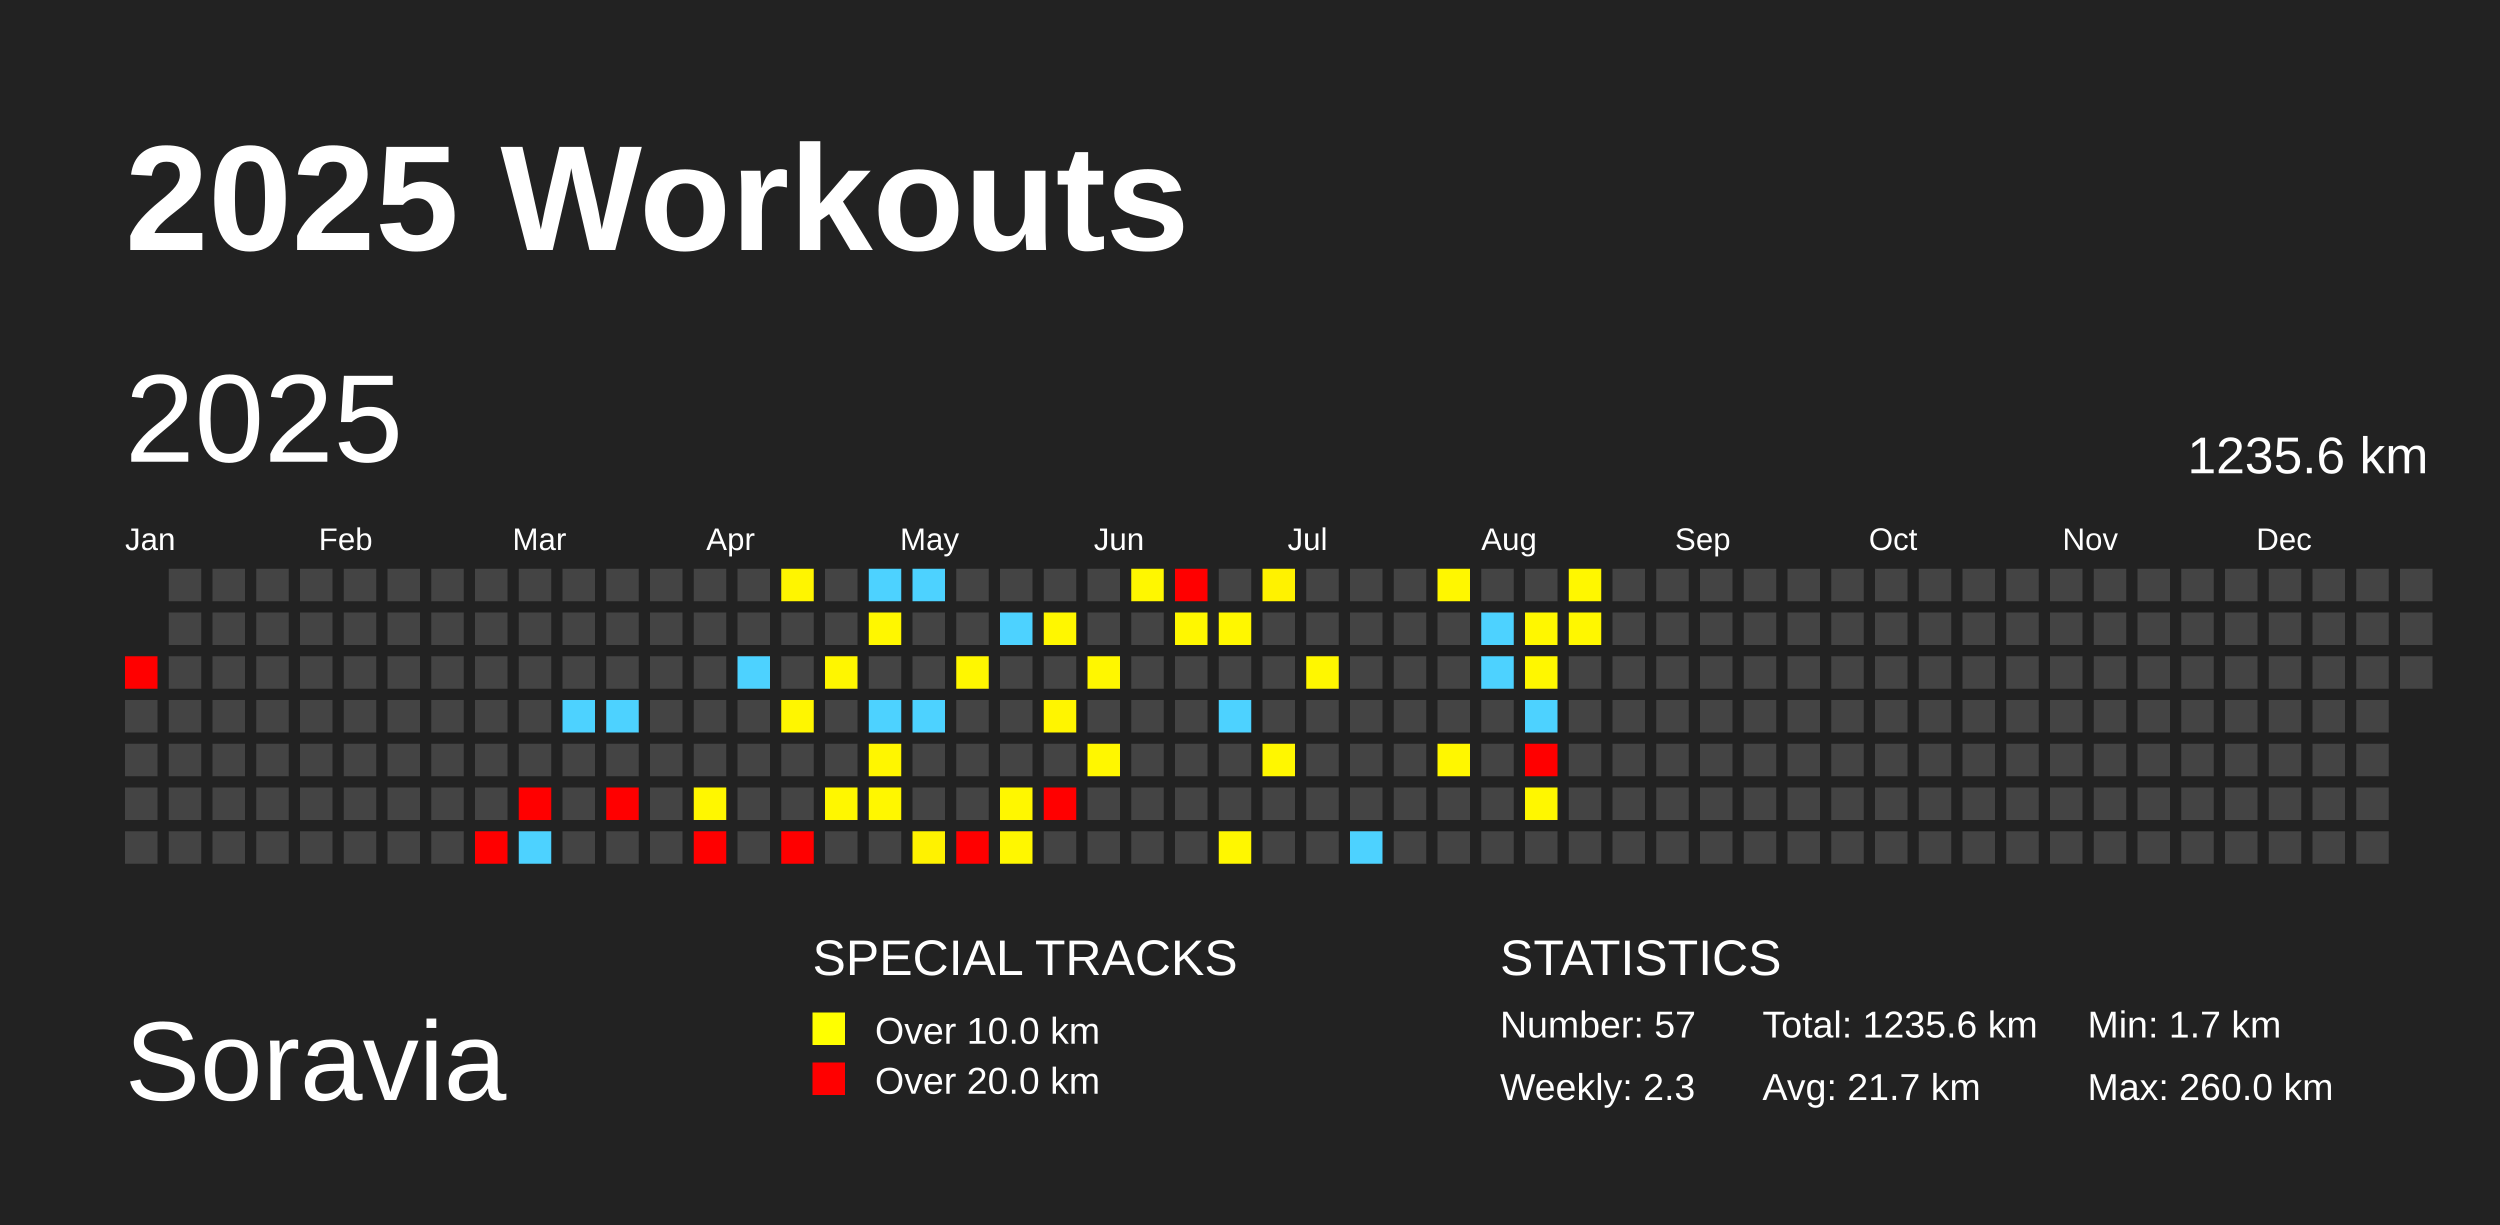
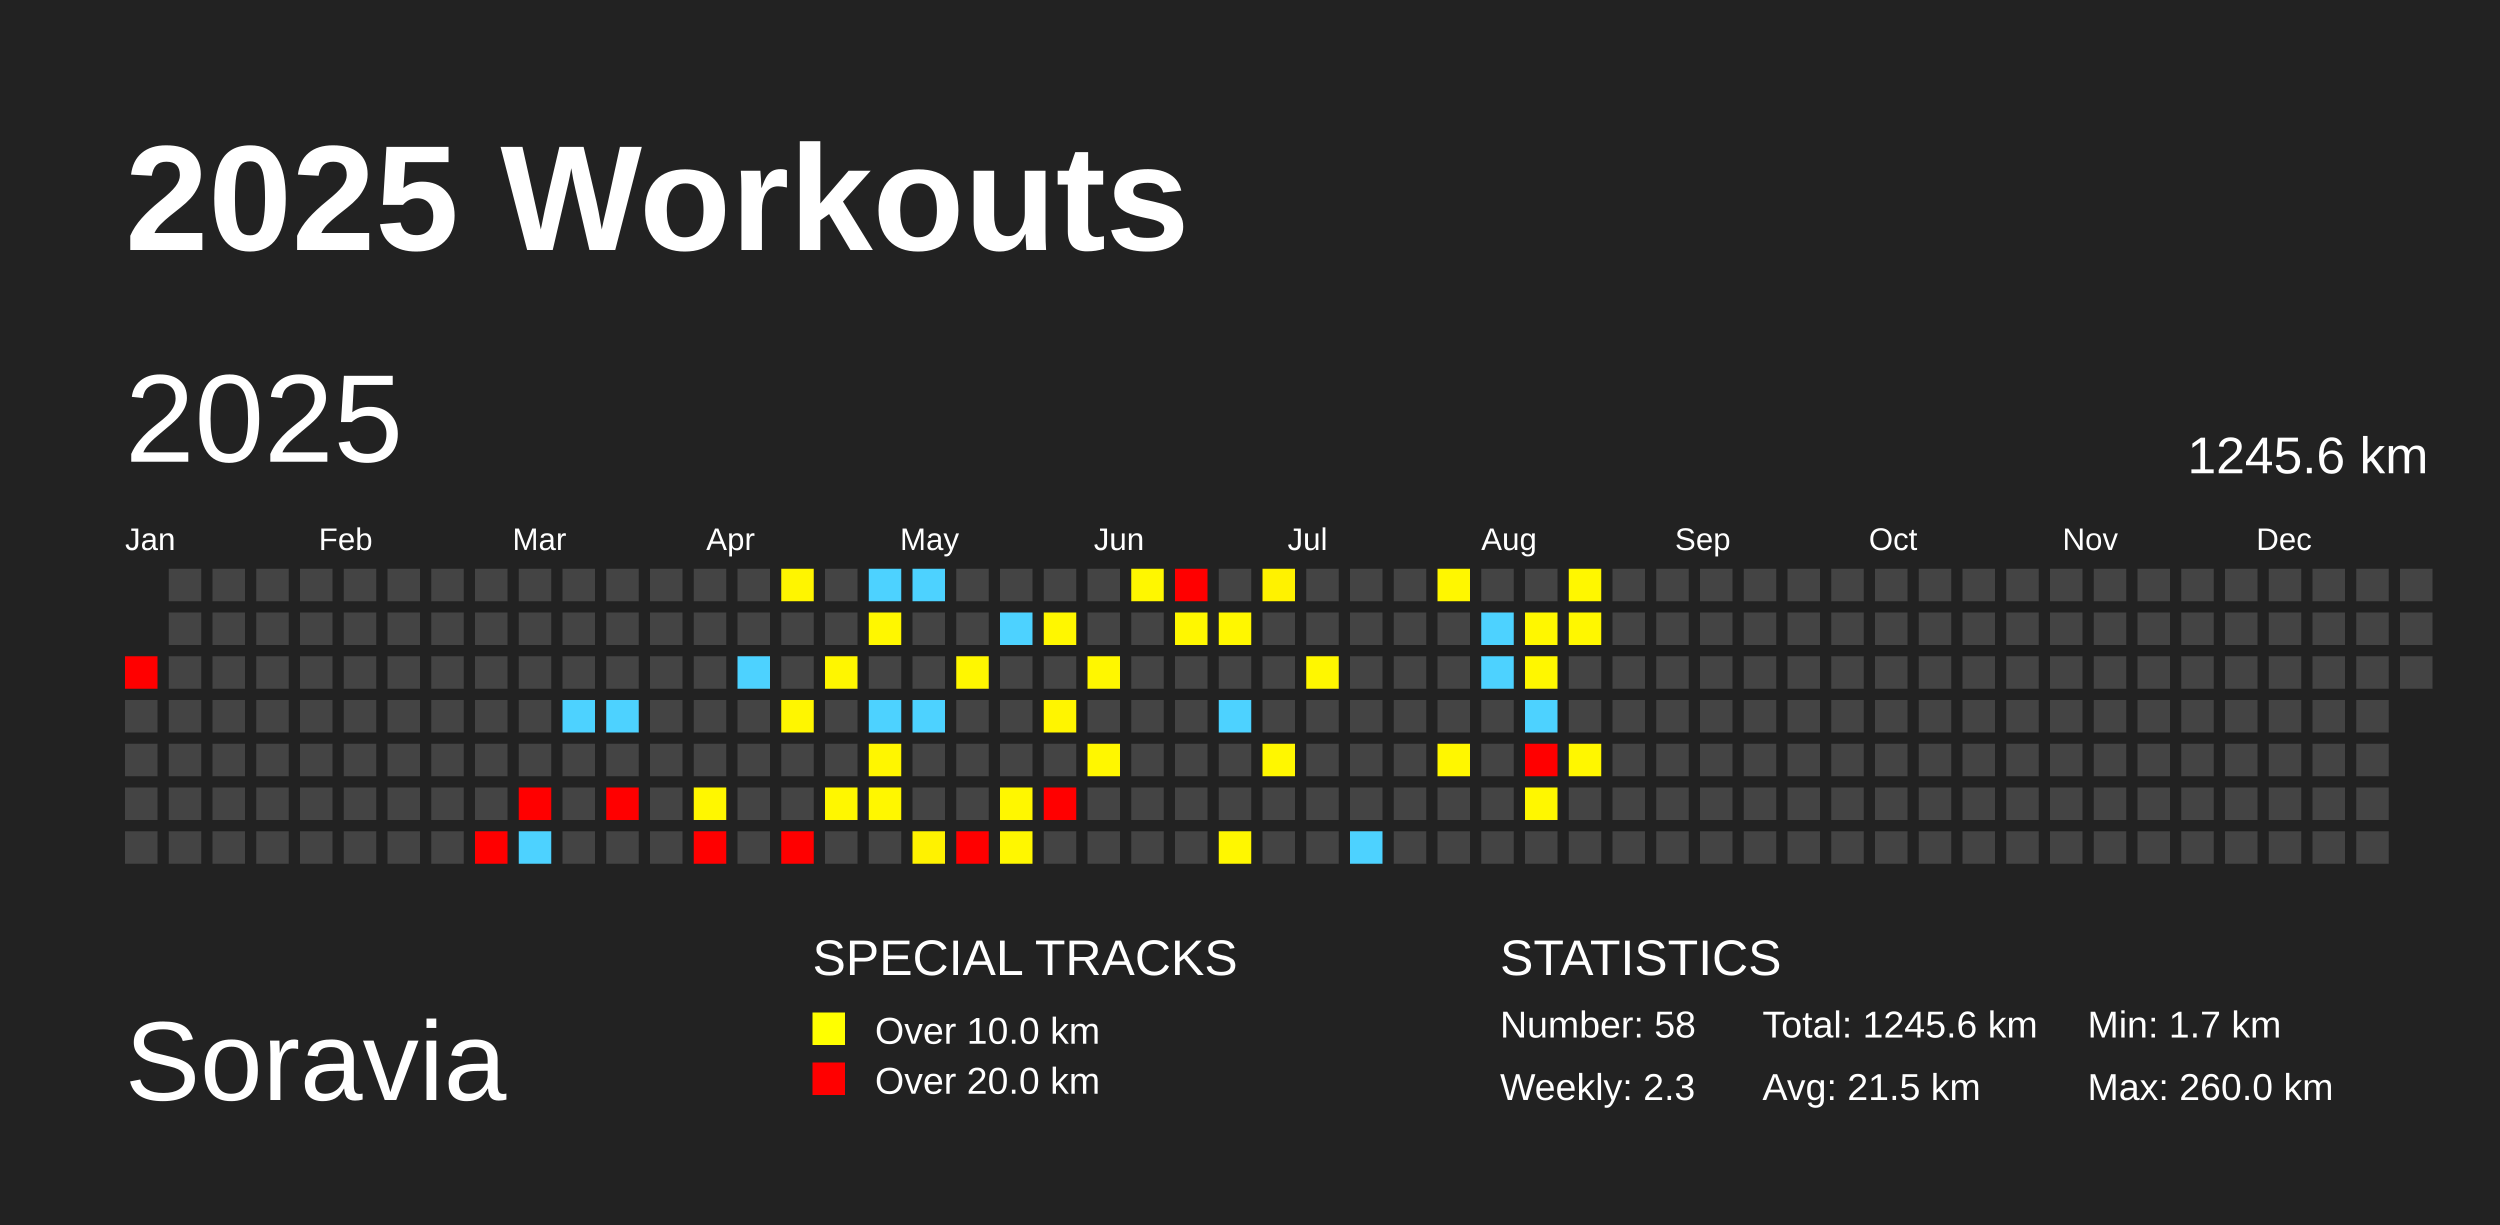
<svg xmlns="http://www.w3.org/2000/svg" baseProfile="full" height="98mm" version="1.1" viewBox="0,0,200,98" width="200mm">
  <defs />
  <rect fill="#222222" height="98" width="200" x="0" y="0" />
  <text fill="#FFFFFF" style="font-size:12px; font-family:Arial; font-weight:bold;" x="10" y="20">2025 Workouts</text>
  <text fill="#FFFFFF" style="font-size:9px; font-family:Arial" x="10" y="88">Soravia</text>
  <text fill="#FFFFFF" style="font-size:4px; font-family:Arial" x="65" y="78">SPECIAL TRACKS</text>
  <rect fill="yellow" height="2.6" width="2.6" x="65" y="81" />
  <text fill="#FFFFFF" style="font-size:3px; font-family:Arial" x="70" y="83.5">Over 10.0 km</text>
  <rect fill="red" height="2.6" width="2.6" x="65" y="85" />
  <text fill="#FFFFFF" style="font-size:3px; font-family:Arial" x="70" y="87.5">Over 20.0 km</text>
  <text fill="#FFFFFF" style="font-size:4px; font-family:Arial" x="120" y="78">STATISTICS</text>
-   <text fill="#FFFFFF" style="font-size:3px; font-family:Arial" x="120" y="83">Number: 57</text>
+   <text fill="#FFFFFF" style="font-size:3px; font-family:Arial" x="120" y="83">Number: 58</text>
  <text fill="#FFFFFF" style="font-size:3px; font-family:Arial" x="120" y="88">Weekly: 2.3</text>
-   <text fill="#FFFFFF" style="font-size:3px; font-family:Arial" x="141" y="83">Total: 1235.6 km</text>
-   <text fill="#FFFFFF" style="font-size:3px; font-family:Arial" x="141" y="88">Avg: 21.7 km</text>
+   <text fill="#FFFFFF" style="font-size:3px; font-family:Arial" x="141" y="83">Total: 1245.6 km</text>
+   <text fill="#FFFFFF" style="font-size:3px; font-family:Arial" x="141" y="88">Avg: 21.5 km</text>
  <text fill="#FFFFFF" style="font-size:3px; font-family:Arial" x="167" y="83">Min: 1.7 km</text>
  <text fill="#FFFFFF" style="font-size:3px; font-family:Arial" x="167" y="88">Max: 260.0 km</text>
  <text dominant-baseline="hanging" fill="#FFFFFF" style="font-size:10.0px; font-family:Arial;" x="10" y="30">2025</text>
-   <text dominant-baseline="hanging" fill="#FFFFFF" style="font-size:4.125px; font-family:Arial;" x="175" y="35">1235.6 km</text>
+   <text dominant-baseline="hanging" fill="#FFFFFF" style="font-size:4.125px; font-family:Arial;" x="175" y="35">1245.6 km</text>
  <text fill="#FFFFFF" style="font-size:2.5px; font-family:Arial" x="10.0" y="44">Jan</text>
  <text fill="#FFFFFF" style="font-size:2.5px; font-family:Arial" x="25.5" y="44">Feb</text>
  <text fill="#FFFFFF" style="font-size:2.5px; font-family:Arial" x="41.0" y="44">Mar</text>
  <text fill="#FFFFFF" style="font-size:2.5px; font-family:Arial" x="56.5" y="44">Apr</text>
  <text fill="#FFFFFF" style="font-size:2.5px; font-family:Arial" x="72.0" y="44">May</text>
  <text fill="#FFFFFF" style="font-size:2.5px; font-family:Arial" x="87.5" y="44">Jun</text>
  <text fill="#FFFFFF" style="font-size:2.5px; font-family:Arial" x="103.0" y="44">Jul</text>
  <text fill="#FFFFFF" style="font-size:2.5px; font-family:Arial" x="118.5" y="44">Aug</text>
  <text fill="#FFFFFF" style="font-size:2.5px; font-family:Arial" x="134.0" y="44">Sep</text>
  <text fill="#FFFFFF" style="font-size:2.5px; font-family:Arial" x="149.5" y="44">Oct</text>
  <text fill="#FFFFFF" style="font-size:2.5px; font-family:Arial" x="165.0" y="44">Nov</text>
  <text fill="#FFFFFF" style="font-size:2.5px; font-family:Arial" x="180.5" y="44">Dec</text>
  <rect fill="red" height="2.6" width="2.6" x="10.0" y="52.5" />
  <rect fill="#444444" height="2.6" width="2.6" x="10.0" y="56.0" />
  <rect fill="#444444" height="2.6" width="2.6" x="10.0" y="59.5" />
  <rect fill="#444444" height="2.6" width="2.6" x="10.0" y="63.0" />
  <rect fill="#444444" height="2.6" width="2.6" x="10.0" y="66.5" />
  <rect fill="#444444" height="2.6" width="2.6" x="13.5" y="45.5" />
  <rect fill="#444444" height="2.6" width="2.6" x="13.5" y="49.0" />
  <rect fill="#444444" height="2.6" width="2.6" x="13.5" y="52.5" />
  <rect fill="#444444" height="2.6" width="2.6" x="13.5" y="56.0" />
  <rect fill="#444444" height="2.6" width="2.6" x="13.5" y="59.5" />
  <rect fill="#444444" height="2.6" width="2.6" x="13.5" y="63.0" />
  <rect fill="#444444" height="2.6" width="2.6" x="13.5" y="66.5" />
  <rect fill="#444444" height="2.6" width="2.6" x="17.0" y="45.5" />
  <rect fill="#444444" height="2.6" width="2.6" x="17.0" y="49.0" />
  <rect fill="#444444" height="2.6" width="2.6" x="17.0" y="52.5" />
  <rect fill="#444444" height="2.6" width="2.6" x="17.0" y="56.0" />
  <rect fill="#444444" height="2.6" width="2.6" x="17.0" y="59.5" />
  <rect fill="#444444" height="2.6" width="2.6" x="17.0" y="63.0" />
  <rect fill="#444444" height="2.6" width="2.6" x="17.0" y="66.5" />
  <rect fill="#444444" height="2.6" width="2.6" x="20.5" y="45.5" />
  <rect fill="#444444" height="2.6" width="2.6" x="20.5" y="49.0" />
  <rect fill="#444444" height="2.6" width="2.6" x="20.5" y="52.5" />
  <rect fill="#444444" height="2.6" width="2.6" x="20.5" y="56.0" />
  <rect fill="#444444" height="2.6" width="2.6" x="20.5" y="59.5" />
  <rect fill="#444444" height="2.6" width="2.6" x="20.5" y="63.0" />
  <rect fill="#444444" height="2.6" width="2.6" x="20.5" y="66.5" />
  <rect fill="#444444" height="2.6" width="2.6" x="24.0" y="45.5" />
  <rect fill="#444444" height="2.6" width="2.6" x="24.0" y="49.0" />
  <rect fill="#444444" height="2.6" width="2.6" x="24.0" y="52.5" />
  <rect fill="#444444" height="2.6" width="2.6" x="24.0" y="56.0" />
  <rect fill="#444444" height="2.6" width="2.6" x="24.0" y="59.5" />
  <rect fill="#444444" height="2.6" width="2.6" x="24.0" y="63.0" />
  <rect fill="#444444" height="2.6" width="2.6" x="24.0" y="66.5" />
  <rect fill="#444444" height="2.6" width="2.6" x="27.5" y="45.5" />
  <rect fill="#444444" height="2.6" width="2.6" x="27.5" y="49.0" />
  <rect fill="#444444" height="2.6" width="2.6" x="27.5" y="52.5" />
  <rect fill="#444444" height="2.6" width="2.6" x="27.5" y="56.0" />
  <rect fill="#444444" height="2.6" width="2.6" x="27.5" y="59.5" />
  <rect fill="#444444" height="2.6" width="2.6" x="27.5" y="63.0" />
  <rect fill="#444444" height="2.6" width="2.6" x="27.5" y="66.5" />
  <rect fill="#444444" height="2.6" width="2.6" x="31.0" y="45.5" />
  <rect fill="#444444" height="2.6" width="2.6" x="31.0" y="49.0" />
  <rect fill="#444444" height="2.6" width="2.6" x="31.0" y="52.5" />
  <rect fill="#444444" height="2.6" width="2.6" x="31.0" y="56.0" />
  <rect fill="#444444" height="2.6" width="2.6" x="31.0" y="59.5" />
  <rect fill="#444444" height="2.6" width="2.6" x="31.0" y="63.0" />
  <rect fill="#444444" height="2.6" width="2.6" x="31.0" y="66.5" />
  <rect fill="#444444" height="2.6" width="2.6" x="34.5" y="45.5" />
  <rect fill="#444444" height="2.6" width="2.6" x="34.5" y="49.0" />
  <rect fill="#444444" height="2.6" width="2.6" x="34.5" y="52.5" />
  <rect fill="#444444" height="2.6" width="2.6" x="34.5" y="56.0" />
  <rect fill="#444444" height="2.6" width="2.6" x="34.5" y="59.5" />
  <rect fill="#444444" height="2.6" width="2.6" x="34.5" y="63.0" />
  <rect fill="#444444" height="2.6" width="2.6" x="34.5" y="66.5" />
  <rect fill="#444444" height="2.6" width="2.6" x="38.0" y="45.5" />
  <rect fill="#444444" height="2.6" width="2.6" x="38.0" y="49.0" />
  <rect fill="#444444" height="2.6" width="2.6" x="38.0" y="52.5" />
  <rect fill="#444444" height="2.6" width="2.6" x="38.0" y="56.0" />
  <rect fill="#444444" height="2.6" width="2.6" x="38.0" y="59.5" />
  <rect fill="#444444" height="2.6" width="2.6" x="38.0" y="63.0" />
  <rect fill="red" height="2.6" width="2.6" x="38.0" y="66.5" />
  <rect fill="#444444" height="2.6" width="2.6" x="41.5" y="45.5" />
  <rect fill="#444444" height="2.6" width="2.6" x="41.5" y="49.0" />
  <rect fill="#444444" height="2.6" width="2.6" x="41.5" y="52.5" />
  <rect fill="#444444" height="2.6" width="2.6" x="41.5" y="56.0" />
  <rect fill="#444444" height="2.6" width="2.6" x="41.5" y="59.5" />
  <rect fill="red" height="2.6" width="2.6" x="41.5" y="63.0" />
  <rect fill="#4dd2ff" height="2.6" width="2.6" x="41.5" y="66.5" />
  <rect fill="#444444" height="2.6" width="2.6" x="45.0" y="45.5" />
  <rect fill="#444444" height="2.6" width="2.6" x="45.0" y="49.0" />
  <rect fill="#444444" height="2.6" width="2.6" x="45.0" y="52.5" />
  <rect fill="#4dd2ff" height="2.6" width="2.6" x="45.0" y="56.0" />
  <rect fill="#444444" height="2.6" width="2.6" x="45.0" y="59.5" />
  <rect fill="#444444" height="2.6" width="2.6" x="45.0" y="63.0" />
  <rect fill="#444444" height="2.6" width="2.6" x="45.0" y="66.5" />
  <rect fill="#444444" height="2.6" width="2.6" x="48.5" y="45.5" />
  <rect fill="#444444" height="2.6" width="2.6" x="48.5" y="49.0" />
  <rect fill="#444444" height="2.6" width="2.6" x="48.5" y="52.5" />
  <rect fill="#4dd2ff" height="2.6" width="2.6" x="48.5" y="56.0" />
  <rect fill="#444444" height="2.6" width="2.6" x="48.5" y="59.5" />
  <rect fill="red" height="2.6" width="2.6" x="48.5" y="63.0" />
  <rect fill="#444444" height="2.6" width="2.6" x="48.5" y="66.5" />
  <rect fill="#444444" height="2.6" width="2.6" x="52.0" y="45.5" />
  <rect fill="#444444" height="2.6" width="2.6" x="52.0" y="49.0" />
  <rect fill="#444444" height="2.6" width="2.6" x="52.0" y="52.5" />
  <rect fill="#444444" height="2.6" width="2.6" x="52.0" y="56.0" />
  <rect fill="#444444" height="2.6" width="2.6" x="52.0" y="59.5" />
  <rect fill="#444444" height="2.6" width="2.6" x="52.0" y="63.0" />
  <rect fill="#444444" height="2.6" width="2.6" x="52.0" y="66.5" />
  <rect fill="#444444" height="2.6" width="2.6" x="55.5" y="45.5" />
  <rect fill="#444444" height="2.6" width="2.6" x="55.5" y="49.0" />
  <rect fill="#444444" height="2.6" width="2.6" x="55.5" y="52.5" />
  <rect fill="#444444" height="2.6" width="2.6" x="55.5" y="56.0" />
  <rect fill="#444444" height="2.6" width="2.6" x="55.5" y="59.5" />
  <rect fill="#fff700" height="2.6" width="2.6" x="55.5" y="63.0" />
  <rect fill="red" height="2.6" width="2.6" x="55.5" y="66.5" />
  <rect fill="#444444" height="2.6" width="2.6" x="59.0" y="45.5" />
  <rect fill="#444444" height="2.6" width="2.6" x="59.0" y="49.0" />
  <rect fill="#4dd2ff" height="2.6" width="2.6" x="59.0" y="52.5" />
  <rect fill="#444444" height="2.6" width="2.6" x="59.0" y="56.0" />
  <rect fill="#444444" height="2.6" width="2.6" x="59.0" y="59.5" />
  <rect fill="#444444" height="2.6" width="2.6" x="59.0" y="63.0" />
  <rect fill="#444444" height="2.6" width="2.6" x="59.0" y="66.5" />
  <rect fill="#fff500" height="2.6" width="2.6" x="62.5" y="45.5" />
  <rect fill="#444444" height="2.6" width="2.6" x="62.5" y="49.0" />
  <rect fill="#444444" height="2.6" width="2.6" x="62.5" y="52.5" />
  <rect fill="#fff600" height="2.6" width="2.6" x="62.5" y="56.0" />
  <rect fill="#444444" height="2.6" width="2.6" x="62.5" y="59.5" />
  <rect fill="#444444" height="2.6" width="2.6" x="62.5" y="63.0" />
  <rect fill="red" height="2.6" width="2.6" x="62.5" y="66.5" />
  <rect fill="#444444" height="2.6" width="2.6" x="66.0" y="45.5" />
  <rect fill="#444444" height="2.6" width="2.6" x="66.0" y="49.0" />
  <rect fill="#fff600" height="2.6" width="2.6" x="66.0" y="52.5" />
  <rect fill="#444444" height="2.6" width="2.6" x="66.0" y="56.0" />
  <rect fill="#444444" height="2.6" width="2.6" x="66.0" y="59.5" />
  <rect fill="#fff700" height="2.6" width="2.6" x="66.0" y="63.0" />
  <rect fill="#444444" height="2.6" width="2.6" x="66.0" y="66.5" />
  <rect fill="#4dd2ff" height="2.6" width="2.6" x="69.5" y="45.5" />
  <rect fill="#fff700" height="2.6" width="2.6" x="69.5" y="49.0" />
  <rect fill="#444444" height="2.6" width="2.6" x="69.5" y="52.5" />
  <rect fill="#4dd2ff" height="2.6" width="2.6" x="69.5" y="56.0" />
  <rect fill="#fff600" height="2.6" width="2.6" x="69.5" y="59.5" />
  <rect fill="#fff700" height="2.6" width="2.6" x="69.5" y="63.0" />
  <rect fill="#444444" height="2.6" width="2.6" x="69.5" y="66.5" />
  <rect fill="#4dd2ff" height="2.6" width="2.6" x="73.0" y="45.5" />
  <rect fill="#444444" height="2.6" width="2.6" x="73.0" y="49.0" />
  <rect fill="#444444" height="2.6" width="2.6" x="73.0" y="52.5" />
  <rect fill="#4dd2ff" height="2.6" width="2.6" x="73.0" y="56.0" />
  <rect fill="#444444" height="2.6" width="2.6" x="73.0" y="59.5" />
  <rect fill="#444444" height="2.6" width="2.6" x="73.0" y="63.0" />
  <rect fill="#fff200" height="2.6" width="2.6" x="73.0" y="66.5" />
  <rect fill="#444444" height="2.6" width="2.6" x="76.5" y="45.5" />
  <rect fill="#444444" height="2.6" width="2.6" x="76.5" y="49.0" />
  <rect fill="#fff700" height="2.6" width="2.6" x="76.5" y="52.5" />
  <rect fill="#444444" height="2.6" width="2.6" x="76.5" y="56.0" />
  <rect fill="#444444" height="2.6" width="2.6" x="76.5" y="59.5" />
  <rect fill="#444444" height="2.6" width="2.6" x="76.5" y="63.0" />
  <rect fill="red" height="2.6" width="2.6" x="76.5" y="66.5" />
  <rect fill="#444444" height="2.6" width="2.6" x="80.0" y="45.5" />
  <rect fill="#4dd2ff" height="2.6" width="2.6" x="80.0" y="49.0" />
  <rect fill="#444444" height="2.6" width="2.6" x="80.0" y="52.5" />
  <rect fill="#444444" height="2.6" width="2.6" x="80.0" y="56.0" />
  <rect fill="#444444" height="2.6" width="2.6" x="80.0" y="59.5" />
  <rect fill="#fff700" height="2.6" width="2.6" x="80.0" y="63.0" />
  <rect fill="#fff700" height="2.6" width="2.6" x="80.0" y="66.5" />
  <rect fill="#444444" height="2.6" width="2.6" x="83.5" y="45.5" />
  <rect fill="#fff700" height="2.6" width="2.6" x="83.5" y="49.0" />
  <rect fill="#444444" height="2.6" width="2.6" x="83.5" y="52.5" />
  <rect fill="#fff500" height="2.6" width="2.6" x="83.5" y="56.0" />
  <rect fill="#444444" height="2.6" width="2.6" x="83.5" y="59.5" />
  <rect fill="red" height="2.6" width="2.6" x="83.5" y="63.0" />
  <rect fill="#444444" height="2.6" width="2.6" x="83.5" y="66.5" />
  <rect fill="#444444" height="2.6" width="2.6" x="87.0" y="45.5" />
  <rect fill="#444444" height="2.6" width="2.6" x="87.0" y="49.0" />
  <rect fill="#fff700" height="2.6" width="2.6" x="87.0" y="52.5" />
  <rect fill="#444444" height="2.6" width="2.6" x="87.0" y="56.0" />
  <rect fill="#fff700" height="2.6" width="2.6" x="87.0" y="59.5" />
  <rect fill="#444444" height="2.6" width="2.6" x="87.0" y="63.0" />
  <rect fill="#444444" height="2.6" width="2.6" x="87.0" y="66.5" />
  <rect fill="#fff700" height="2.6" width="2.6" x="90.5" y="45.5" />
  <rect fill="#444444" height="2.6" width="2.6" x="90.5" y="49.0" />
  <rect fill="#444444" height="2.6" width="2.6" x="90.5" y="52.5" />
  <rect fill="#444444" height="2.6" width="2.6" x="90.5" y="56.0" />
  <rect fill="#444444" height="2.6" width="2.6" x="90.5" y="59.5" />
  <rect fill="#444444" height="2.6" width="2.6" x="90.5" y="63.0" />
  <rect fill="#444444" height="2.6" width="2.6" x="90.5" y="66.5" />
  <rect fill="red" height="2.6" width="2.6" x="94.0" y="45.5" />
  <rect fill="#fff700" height="2.6" width="2.6" x="94.0" y="49.0" />
  <rect fill="#444444" height="2.6" width="2.6" x="94.0" y="52.5" />
  <rect fill="#444444" height="2.6" width="2.6" x="94.0" y="56.0" />
  <rect fill="#444444" height="2.6" width="2.6" x="94.0" y="59.5" />
  <rect fill="#444444" height="2.6" width="2.6" x="94.0" y="63.0" />
  <rect fill="#444444" height="2.6" width="2.6" x="94.0" y="66.5" />
  <rect fill="#444444" height="2.6" width="2.6" x="97.5" y="45.5" />
  <rect fill="#fff700" height="2.6" width="2.6" x="97.5" y="49.0" />
  <rect fill="#444444" height="2.6" width="2.6" x="97.5" y="52.5" />
  <rect fill="#4dd2ff" height="2.6" width="2.6" x="97.5" y="56.0" />
  <rect fill="#444444" height="2.6" width="2.6" x="97.5" y="59.5" />
  <rect fill="#444444" height="2.6" width="2.6" x="97.5" y="63.0" />
  <rect fill="#fff700" height="2.6" width="2.6" x="97.5" y="66.5" />
  <rect fill="#fff200" height="2.6" width="2.6" x="101.0" y="45.5" />
  <rect fill="#444444" height="2.6" width="2.6" x="101.0" y="49.0" />
  <rect fill="#444444" height="2.6" width="2.6" x="101.0" y="52.5" />
  <rect fill="#444444" height="2.6" width="2.6" x="101.0" y="56.0" />
  <rect fill="#fff700" height="2.6" width="2.6" x="101.0" y="59.5" />
  <rect fill="#444444" height="2.6" width="2.6" x="101.0" y="63.0" />
  <rect fill="#444444" height="2.6" width="2.6" x="101.0" y="66.5" />
  <rect fill="#444444" height="2.6" width="2.6" x="104.5" y="45.5" />
  <rect fill="#444444" height="2.6" width="2.6" x="104.5" y="49.0" />
  <rect fill="#fff700" height="2.6" width="2.6" x="104.5" y="52.5" />
  <rect fill="#444444" height="2.6" width="2.6" x="104.5" y="56.0" />
  <rect fill="#444444" height="2.6" width="2.6" x="104.5" y="59.5" />
  <rect fill="#444444" height="2.6" width="2.6" x="104.5" y="63.0" />
  <rect fill="#444444" height="2.6" width="2.6" x="104.5" y="66.5" />
  <rect fill="#444444" height="2.6" width="2.6" x="108.0" y="45.5" />
  <rect fill="#444444" height="2.6" width="2.6" x="108.0" y="49.0" />
  <rect fill="#444444" height="2.6" width="2.6" x="108.0" y="52.5" />
  <rect fill="#444444" height="2.6" width="2.6" x="108.0" y="56.0" />
  <rect fill="#444444" height="2.6" width="2.6" x="108.0" y="59.5" />
  <rect fill="#444444" height="2.6" width="2.6" x="108.0" y="63.0" />
  <rect fill="#4dd2ff" height="2.6" width="2.6" x="108.0" y="66.5" />
  <rect fill="#444444" height="2.6" width="2.6" x="111.5" y="45.5" />
  <rect fill="#444444" height="2.6" width="2.6" x="111.5" y="49.0" />
  <rect fill="#444444" height="2.6" width="2.6" x="111.5" y="52.5" />
  <rect fill="#444444" height="2.6" width="2.6" x="111.5" y="56.0" />
  <rect fill="#444444" height="2.6" width="2.6" x="111.5" y="59.5" />
  <rect fill="#444444" height="2.6" width="2.6" x="111.5" y="63.0" />
  <rect fill="#444444" height="2.6" width="2.6" x="111.5" y="66.5" />
  <rect fill="#fff700" height="2.6" width="2.6" x="115.0" y="45.5" />
  <rect fill="#444444" height="2.6" width="2.6" x="115.0" y="49.0" />
  <rect fill="#444444" height="2.6" width="2.6" x="115.0" y="52.5" />
  <rect fill="#444444" height="2.6" width="2.6" x="115.0" y="56.0" />
  <rect fill="#fff700" height="2.6" width="2.6" x="115.0" y="59.5" />
  <rect fill="#444444" height="2.6" width="2.6" x="115.0" y="63.0" />
  <rect fill="#444444" height="2.6" width="2.6" x="115.0" y="66.5" />
  <rect fill="#444444" height="2.6" width="2.6" x="118.5" y="45.5" />
  <rect fill="#4dd2ff" height="2.6" width="2.6" x="118.5" y="49.0" />
  <rect fill="#4dd2ff" height="2.6" width="2.6" x="118.5" y="52.5" />
  <rect fill="#444444" height="2.6" width="2.6" x="118.5" y="56.0" />
  <rect fill="#444444" height="2.6" width="2.6" x="118.5" y="59.5" />
  <rect fill="#444444" height="2.6" width="2.6" x="118.5" y="63.0" />
  <rect fill="#444444" height="2.6" width="2.6" x="118.5" y="66.5" />
  <rect fill="#444444" height="2.6" width="2.6" x="122.0" y="45.5" />
  <rect fill="#fff700" height="2.6" width="2.6" x="122.0" y="49.0" />
  <rect fill="#fff700" height="2.6" width="2.6" x="122.0" y="52.5" />
  <rect fill="#4dd2ff" height="2.6" width="2.6" x="122.0" y="56.0" />
  <rect fill="red" height="2.6" width="2.6" x="122.0" y="59.5" />
  <rect fill="#fff700" height="2.6" width="2.6" x="122.0" y="63.0" />
  <rect fill="#444444" height="2.6" width="2.6" x="122.0" y="66.5" />
  <rect fill="#fff700" height="2.6" width="2.6" x="125.5" y="45.5" />
  <rect fill="#fff700" height="2.6" width="2.6" x="125.5" y="49.0" />
  <rect fill="#444444" height="2.6" width="2.6" x="125.5" y="52.5" />
  <rect fill="#444444" height="2.6" width="2.6" x="125.5" y="56.0" />
-   <rect fill="#444444" height="2.6" width="2.6" x="125.5" y="59.5" />
+   <rect fill="#fff700" height="2.6" width="2.6" x="125.5" y="59.5" />
  <rect fill="#444444" height="2.6" width="2.6" x="125.5" y="63.0" />
  <rect fill="#444444" height="2.6" width="2.6" x="125.5" y="66.5" />
  <rect fill="#444444" height="2.6" width="2.6" x="129.0" y="45.5" />
  <rect fill="#444444" height="2.6" width="2.6" x="129.0" y="49.0" />
  <rect fill="#444444" height="2.6" width="2.6" x="129.0" y="52.5" />
  <rect fill="#444444" height="2.6" width="2.6" x="129.0" y="56.0" />
  <rect fill="#444444" height="2.6" width="2.6" x="129.0" y="59.5" />
  <rect fill="#444444" height="2.6" width="2.6" x="129.0" y="63.0" />
  <rect fill="#444444" height="2.6" width="2.6" x="129.0" y="66.5" />
  <rect fill="#444444" height="2.6" width="2.6" x="132.5" y="45.5" />
  <rect fill="#444444" height="2.6" width="2.6" x="132.5" y="49.0" />
  <rect fill="#444444" height="2.6" width="2.6" x="132.5" y="52.5" />
  <rect fill="#444444" height="2.6" width="2.6" x="132.5" y="56.0" />
  <rect fill="#444444" height="2.6" width="2.6" x="132.5" y="59.5" />
  <rect fill="#444444" height="2.6" width="2.6" x="132.5" y="63.0" />
  <rect fill="#444444" height="2.6" width="2.6" x="132.5" y="66.5" />
  <rect fill="#444444" height="2.6" width="2.6" x="136.0" y="45.5" />
  <rect fill="#444444" height="2.6" width="2.6" x="136.0" y="49.0" />
  <rect fill="#444444" height="2.6" width="2.6" x="136.0" y="52.5" />
  <rect fill="#444444" height="2.6" width="2.6" x="136.0" y="56.0" />
  <rect fill="#444444" height="2.6" width="2.6" x="136.0" y="59.5" />
  <rect fill="#444444" height="2.6" width="2.6" x="136.0" y="63.0" />
  <rect fill="#444444" height="2.6" width="2.6" x="136.0" y="66.5" />
  <rect fill="#444444" height="2.6" width="2.6" x="139.5" y="45.5" />
  <rect fill="#444444" height="2.6" width="2.6" x="139.5" y="49.0" />
  <rect fill="#444444" height="2.6" width="2.6" x="139.5" y="52.5" />
  <rect fill="#444444" height="2.6" width="2.6" x="139.5" y="56.0" />
  <rect fill="#444444" height="2.6" width="2.6" x="139.5" y="59.5" />
  <rect fill="#444444" height="2.6" width="2.6" x="139.5" y="63.0" />
  <rect fill="#444444" height="2.6" width="2.6" x="139.5" y="66.5" />
  <rect fill="#444444" height="2.6" width="2.6" x="143.0" y="45.5" />
  <rect fill="#444444" height="2.6" width="2.6" x="143.0" y="49.0" />
  <rect fill="#444444" height="2.6" width="2.6" x="143.0" y="52.5" />
  <rect fill="#444444" height="2.6" width="2.6" x="143.0" y="56.0" />
  <rect fill="#444444" height="2.6" width="2.6" x="143.0" y="59.5" />
  <rect fill="#444444" height="2.6" width="2.6" x="143.0" y="63.0" />
  <rect fill="#444444" height="2.6" width="2.6" x="143.0" y="66.5" />
  <rect fill="#444444" height="2.6" width="2.6" x="146.5" y="45.5" />
  <rect fill="#444444" height="2.6" width="2.6" x="146.5" y="49.0" />
  <rect fill="#444444" height="2.6" width="2.6" x="146.5" y="52.5" />
  <rect fill="#444444" height="2.6" width="2.6" x="146.5" y="56.0" />
  <rect fill="#444444" height="2.6" width="2.6" x="146.5" y="59.5" />
  <rect fill="#444444" height="2.6" width="2.6" x="146.5" y="63.0" />
  <rect fill="#444444" height="2.6" width="2.6" x="146.5" y="66.5" />
  <rect fill="#444444" height="2.6" width="2.6" x="150.0" y="45.5" />
  <rect fill="#444444" height="2.6" width="2.6" x="150.0" y="49.0" />
  <rect fill="#444444" height="2.6" width="2.6" x="150.0" y="52.5" />
  <rect fill="#444444" height="2.6" width="2.6" x="150.0" y="56.0" />
  <rect fill="#444444" height="2.6" width="2.6" x="150.0" y="59.5" />
  <rect fill="#444444" height="2.6" width="2.6" x="150.0" y="63.0" />
  <rect fill="#444444" height="2.6" width="2.6" x="150.0" y="66.5" />
  <rect fill="#444444" height="2.6" width="2.6" x="153.5" y="45.5" />
  <rect fill="#444444" height="2.6" width="2.6" x="153.5" y="49.0" />
  <rect fill="#444444" height="2.6" width="2.6" x="153.5" y="52.5" />
  <rect fill="#444444" height="2.6" width="2.6" x="153.5" y="56.0" />
  <rect fill="#444444" height="2.6" width="2.6" x="153.5" y="59.5" />
  <rect fill="#444444" height="2.6" width="2.6" x="153.5" y="63.0" />
  <rect fill="#444444" height="2.6" width="2.6" x="153.5" y="66.5" />
  <rect fill="#444444" height="2.6" width="2.6" x="157.0" y="45.5" />
  <rect fill="#444444" height="2.6" width="2.6" x="157.0" y="49.0" />
  <rect fill="#444444" height="2.6" width="2.6" x="157.0" y="52.5" />
  <rect fill="#444444" height="2.6" width="2.6" x="157.0" y="56.0" />
  <rect fill="#444444" height="2.6" width="2.6" x="157.0" y="59.5" />
  <rect fill="#444444" height="2.6" width="2.6" x="157.0" y="63.0" />
  <rect fill="#444444" height="2.6" width="2.6" x="157.0" y="66.5" />
  <rect fill="#444444" height="2.6" width="2.6" x="160.5" y="45.5" />
  <rect fill="#444444" height="2.6" width="2.6" x="160.5" y="49.0" />
  <rect fill="#444444" height="2.6" width="2.6" x="160.5" y="52.5" />
  <rect fill="#444444" height="2.6" width="2.6" x="160.5" y="56.0" />
  <rect fill="#444444" height="2.6" width="2.6" x="160.5" y="59.5" />
  <rect fill="#444444" height="2.6" width="2.6" x="160.5" y="63.0" />
  <rect fill="#444444" height="2.6" width="2.6" x="160.5" y="66.5" />
  <rect fill="#444444" height="2.6" width="2.6" x="164.0" y="45.5" />
  <rect fill="#444444" height="2.6" width="2.6" x="164.0" y="49.0" />
  <rect fill="#444444" height="2.6" width="2.6" x="164.0" y="52.5" />
  <rect fill="#444444" height="2.6" width="2.6" x="164.0" y="56.0" />
  <rect fill="#444444" height="2.6" width="2.6" x="164.0" y="59.5" />
  <rect fill="#444444" height="2.6" width="2.6" x="164.0" y="63.0" />
  <rect fill="#444444" height="2.6" width="2.6" x="164.0" y="66.5" />
  <rect fill="#444444" height="2.6" width="2.6" x="167.5" y="45.5" />
  <rect fill="#444444" height="2.6" width="2.6" x="167.5" y="49.0" />
  <rect fill="#444444" height="2.6" width="2.6" x="167.5" y="52.5" />
  <rect fill="#444444" height="2.6" width="2.6" x="167.5" y="56.0" />
  <rect fill="#444444" height="2.6" width="2.6" x="167.5" y="59.5" />
  <rect fill="#444444" height="2.6" width="2.6" x="167.5" y="63.0" />
  <rect fill="#444444" height="2.6" width="2.6" x="167.5" y="66.5" />
  <rect fill="#444444" height="2.6" width="2.6" x="171.0" y="45.5" />
  <rect fill="#444444" height="2.6" width="2.6" x="171.0" y="49.0" />
  <rect fill="#444444" height="2.6" width="2.6" x="171.0" y="52.5" />
  <rect fill="#444444" height="2.6" width="2.6" x="171.0" y="56.0" />
  <rect fill="#444444" height="2.6" width="2.6" x="171.0" y="59.5" />
  <rect fill="#444444" height="2.6" width="2.6" x="171.0" y="63.0" />
  <rect fill="#444444" height="2.6" width="2.6" x="171.0" y="66.5" />
  <rect fill="#444444" height="2.6" width="2.6" x="174.5" y="45.5" />
  <rect fill="#444444" height="2.6" width="2.6" x="174.5" y="49.0" />
  <rect fill="#444444" height="2.6" width="2.6" x="174.5" y="52.5" />
  <rect fill="#444444" height="2.6" width="2.6" x="174.5" y="56.0" />
  <rect fill="#444444" height="2.6" width="2.6" x="174.5" y="59.5" />
  <rect fill="#444444" height="2.6" width="2.6" x="174.5" y="63.0" />
  <rect fill="#444444" height="2.6" width="2.6" x="174.5" y="66.5" />
  <rect fill="#444444" height="2.6" width="2.6" x="178.0" y="45.5" />
  <rect fill="#444444" height="2.6" width="2.6" x="178.0" y="49.0" />
  <rect fill="#444444" height="2.6" width="2.6" x="178.0" y="52.5" />
  <rect fill="#444444" height="2.6" width="2.6" x="178.0" y="56.0" />
  <rect fill="#444444" height="2.6" width="2.6" x="178.0" y="59.5" />
  <rect fill="#444444" height="2.6" width="2.6" x="178.0" y="63.0" />
  <rect fill="#444444" height="2.6" width="2.6" x="178.0" y="66.5" />
  <rect fill="#444444" height="2.6" width="2.6" x="181.5" y="45.5" />
  <rect fill="#444444" height="2.6" width="2.6" x="181.5" y="49.0" />
  <rect fill="#444444" height="2.6" width="2.6" x="181.5" y="52.5" />
  <rect fill="#444444" height="2.6" width="2.6" x="181.5" y="56.0" />
  <rect fill="#444444" height="2.6" width="2.6" x="181.5" y="59.5" />
  <rect fill="#444444" height="2.6" width="2.6" x="181.5" y="63.0" />
  <rect fill="#444444" height="2.6" width="2.6" x="181.5" y="66.5" />
  <rect fill="#444444" height="2.6" width="2.6" x="185.0" y="45.5" />
  <rect fill="#444444" height="2.6" width="2.6" x="185.0" y="49.0" />
  <rect fill="#444444" height="2.6" width="2.6" x="185.0" y="52.5" />
  <rect fill="#444444" height="2.6" width="2.6" x="185.0" y="56.0" />
  <rect fill="#444444" height="2.6" width="2.6" x="185.0" y="59.5" />
  <rect fill="#444444" height="2.6" width="2.6" x="185.0" y="63.0" />
  <rect fill="#444444" height="2.6" width="2.6" x="185.0" y="66.5" />
  <rect fill="#444444" height="2.6" width="2.6" x="188.5" y="45.5" />
  <rect fill="#444444" height="2.6" width="2.6" x="188.5" y="49.0" />
  <rect fill="#444444" height="2.6" width="2.6" x="188.5" y="52.5" />
  <rect fill="#444444" height="2.6" width="2.6" x="188.5" y="56.0" />
  <rect fill="#444444" height="2.6" width="2.6" x="188.5" y="59.5" />
  <rect fill="#444444" height="2.6" width="2.6" x="188.5" y="63.0" />
  <rect fill="#444444" height="2.6" width="2.6" x="188.5" y="66.5" />
  <rect fill="#444444" height="2.6" width="2.6" x="192.0" y="45.5" />
  <rect fill="#444444" height="2.6" width="2.6" x="192.0" y="49.0" />
  <rect fill="#444444" height="2.6" width="2.6" x="192.0" y="52.5" />
</svg>
